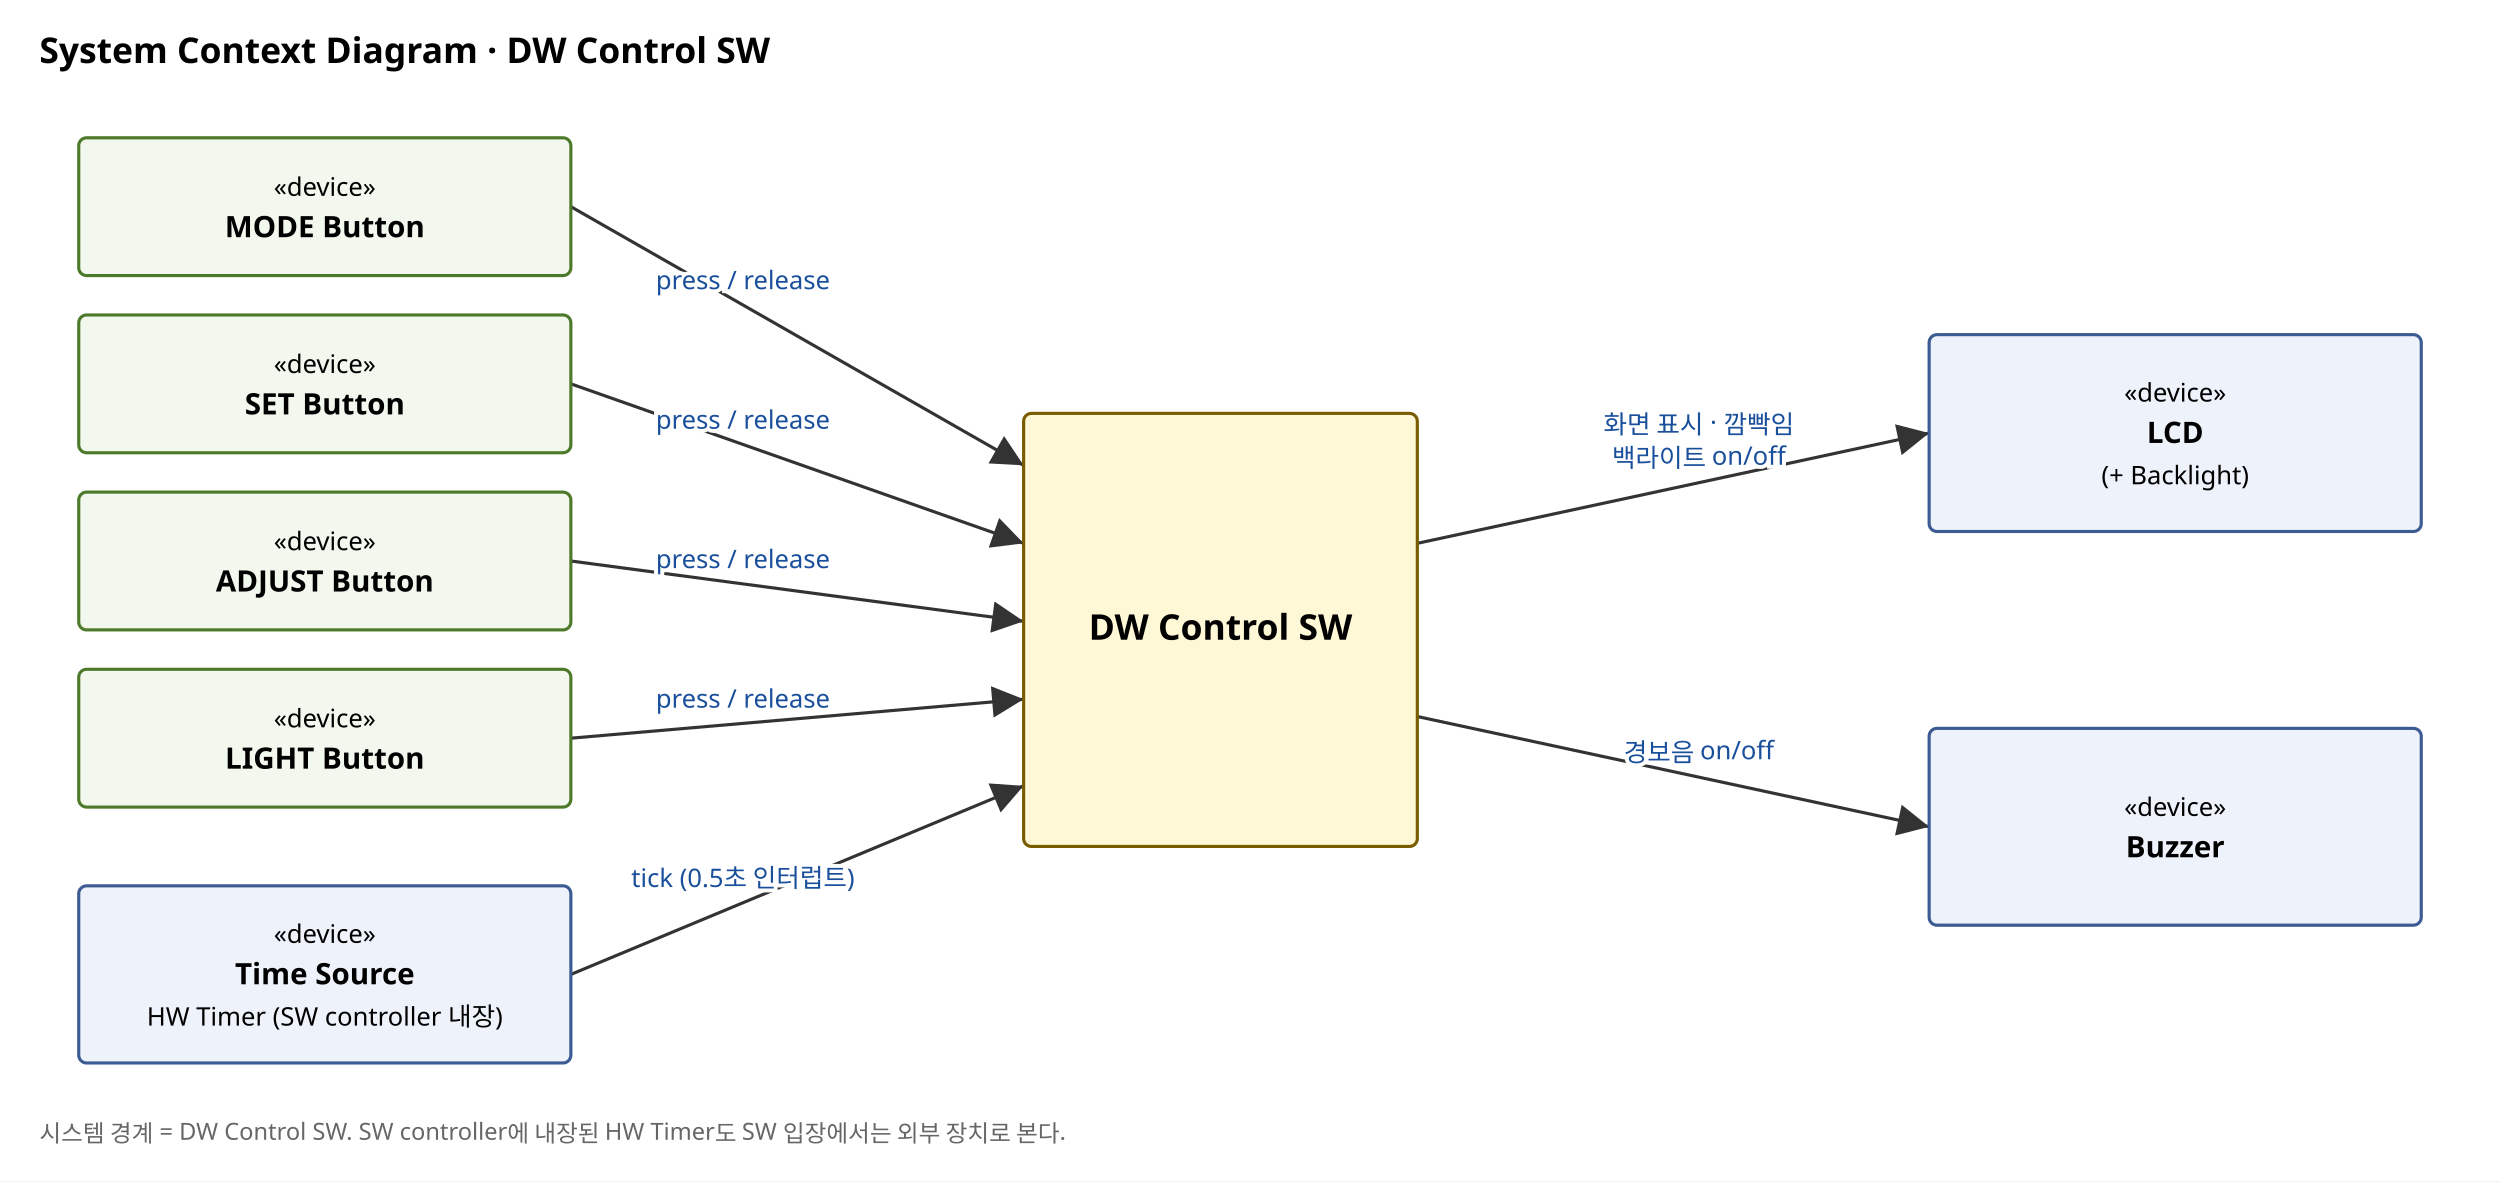
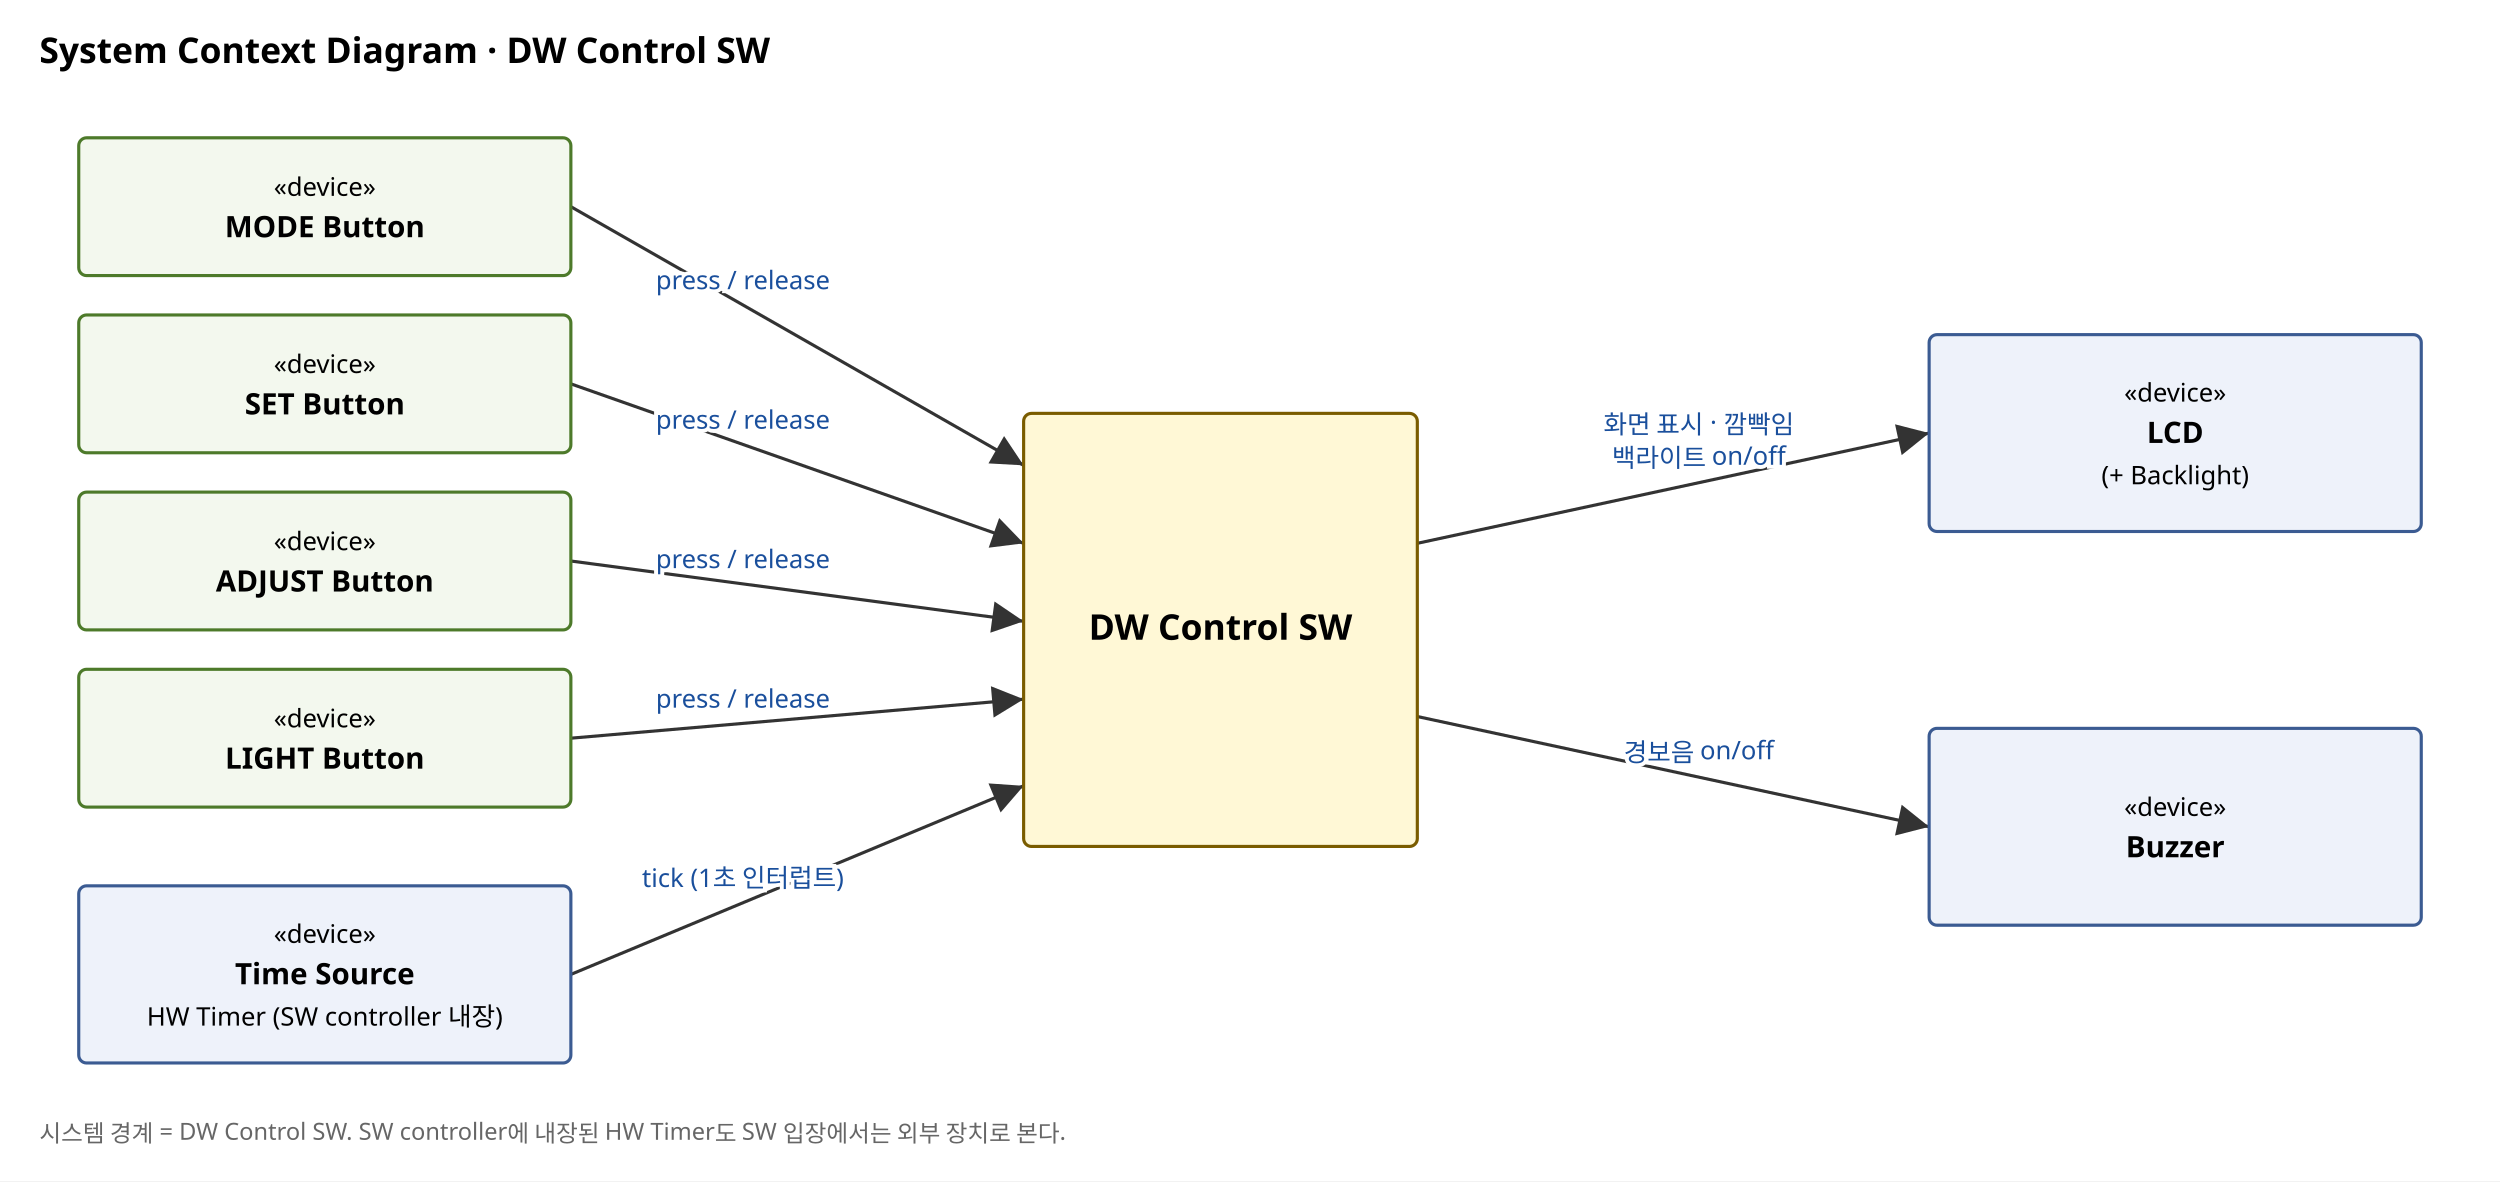
<svg xmlns="http://www.w3.org/2000/svg" width="1270" height="600" viewBox="0 0 1270 600" font-family="Malgun Gothic, Apple SD Gothic Neo, Noto Sans KR, WenQuanYi Zen Hei, sans-serif">
  <defs>
    <marker id="a" viewBox="0 0 10 10" refX="10" refY="5" markerWidth="10" markerHeight="10" orient="auto">
      <path d="M0,0 L10,5 L0,10 z" fill="#333" />
    </marker>
  </defs>
  <rect width="1270" height="600" fill="#fff" />
  <text x="20" y="32" font-size="18" font-weight="bold">System Context Diagram · DW Control SW</text>
  <line x1="290" y1="105.0" x2="520" y2="236.4" stroke="#333" stroke-width="1.6" marker-end="url(#a)" />
  <text x="377.4" y="146.9" text-anchor="middle" font-size="13" fill="#1a4f9c" stroke="#fff" stroke-width="4" paint-order="stroke">press / release</text>
  <line x1="290" y1="195.0" x2="520" y2="276.0" stroke="#333" stroke-width="1.6" marker-end="url(#a)" />
  <text x="377.4" y="217.8" text-anchor="middle" font-size="13" fill="#1a4f9c" stroke="#fff" stroke-width="4" paint-order="stroke">press / release</text>
  <line x1="290" y1="285.0" x2="520" y2="315.6" stroke="#333" stroke-width="1.6" marker-end="url(#a)" />
  <text x="377.4" y="288.6" text-anchor="middle" font-size="13" fill="#1a4f9c" stroke="#fff" stroke-width="4" paint-order="stroke">press / release</text>
  <line x1="290" y1="375.0" x2="520" y2="355.2" stroke="#333" stroke-width="1.6" marker-end="url(#a)" />
  <text x="377.4" y="359.5" text-anchor="middle" font-size="13" fill="#1a4f9c" stroke="#fff" stroke-width="4" paint-order="stroke">press / release</text>
  <line x1="290" y1="495.0" x2="520" y2="399.2" stroke="#333" stroke-width="1.6" marker-end="url(#a)" />
-   <text x="377.4" y="450.6" text-anchor="middle" font-size="13" fill="#1a4f9c" stroke="#fff" stroke-width="4" paint-order="stroke">tick (0.5초 인터럽트)</text>
+   <text x="377.4" y="450.6" text-anchor="middle" font-size="13" fill="#1a4f9c" stroke="#fff" stroke-width="4" paint-order="stroke">tick (1초 인터럽트)</text>
  <line x1="720" y1="276.0" x2="980" y2="220.0" stroke="#333" stroke-width="1.6" marker-end="url(#a)" />
  <text x="863.0" y="220.2" text-anchor="middle" font-size="13" fill="#1a4f9c" stroke="#fff" stroke-width="4" paint-order="stroke">화면 표시 · 깜빡임</text>
  <text x="863.0" y="237.2" text-anchor="middle" font-size="13" fill="#1a4f9c" stroke="#fff" stroke-width="4" paint-order="stroke">백라이트 on/off</text>
  <line x1="720" y1="364.0" x2="980" y2="420.0" stroke="#333" stroke-width="1.6" marker-end="url(#a)" />
  <text x="863.0" y="386.8" text-anchor="middle" font-size="13" fill="#1a4f9c" stroke="#fff" stroke-width="4" paint-order="stroke">경보음 on/off</text>
  <rect x="40" y="70" width="250" height="70" rx="4" fill="#f3f8ee" stroke="#4d7a2a" stroke-width="1.6" />
  <text x="165.0" y="99.5" text-anchor="middle" font-size="13" font-weight="normal">«device»</text>
  <text x="165.0" y="120.5" text-anchor="middle" font-size="15" font-weight="bold">MODE Button</text>
  <rect x="40" y="160" width="250" height="70" rx="4" fill="#f3f8ee" stroke="#4d7a2a" stroke-width="1.6" />
  <text x="165.0" y="189.5" text-anchor="middle" font-size="13" font-weight="normal">«device»</text>
  <text x="165.0" y="210.5" text-anchor="middle" font-size="15" font-weight="bold">SET Button</text>
  <rect x="40" y="250" width="250" height="70" rx="4" fill="#f3f8ee" stroke="#4d7a2a" stroke-width="1.6" />
  <text x="165.0" y="279.5" text-anchor="middle" font-size="13" font-weight="normal">«device»</text>
  <text x="165.0" y="300.5" text-anchor="middle" font-size="15" font-weight="bold">ADJUST Button</text>
  <rect x="40" y="340" width="250" height="70" rx="4" fill="#f3f8ee" stroke="#4d7a2a" stroke-width="1.6" />
  <text x="165.0" y="369.5" text-anchor="middle" font-size="13" font-weight="normal">«device»</text>
  <text x="165.0" y="390.5" text-anchor="middle" font-size="15" font-weight="bold">LIGHT Button</text>
  <rect x="40" y="450" width="250" height="90" rx="4" fill="#eef2fa" stroke="#3b5b92" stroke-width="1.6" />
  <text x="165.0" y="479.0" text-anchor="middle" font-size="13" font-weight="normal">«device»</text>
  <text x="165.0" y="500.0" text-anchor="middle" font-size="15" font-weight="bold">Time Source</text>
  <text x="165.0" y="521.0" text-anchor="middle" font-size="13" font-weight="normal">HW Timer (SW controller 내장)</text>
  <rect x="520" y="210" width="200" height="220" rx="4" fill="#fff8d6" stroke="#7a5c00" stroke-width="1.6" />
  <text x="620.0" y="325.0" text-anchor="middle" font-size="18" font-weight="bold">DW Control SW</text>
  <rect x="980" y="170" width="250" height="100" rx="4" fill="#eef2fa" stroke="#3b5b92" stroke-width="1.6" />
  <text x="1105.0" y="204.0" text-anchor="middle" font-size="13" font-weight="normal">«device»</text>
  <text x="1105.0" y="225.0" text-anchor="middle" font-size="15" font-weight="bold">LCD</text>
  <text x="1105.0" y="246.0" text-anchor="middle" font-size="13" font-weight="normal">(+ Backlight)</text>
  <rect x="980" y="370" width="250" height="100" rx="4" fill="#eef2fa" stroke="#3b5b92" stroke-width="1.6" />
  <text x="1105.0" y="414.5" text-anchor="middle" font-size="13" font-weight="normal">«device»</text>
  <text x="1105.0" y="435.5" text-anchor="middle" font-size="15" font-weight="bold">Buzzer</text>
  <text x="20" y="580" font-size="12" fill="#666">시스템 경계 = DW Control SW. SW controller에 내장된 HW Timer도 SW 입장에서는 외부 장치로 본다.</text>
</svg>
